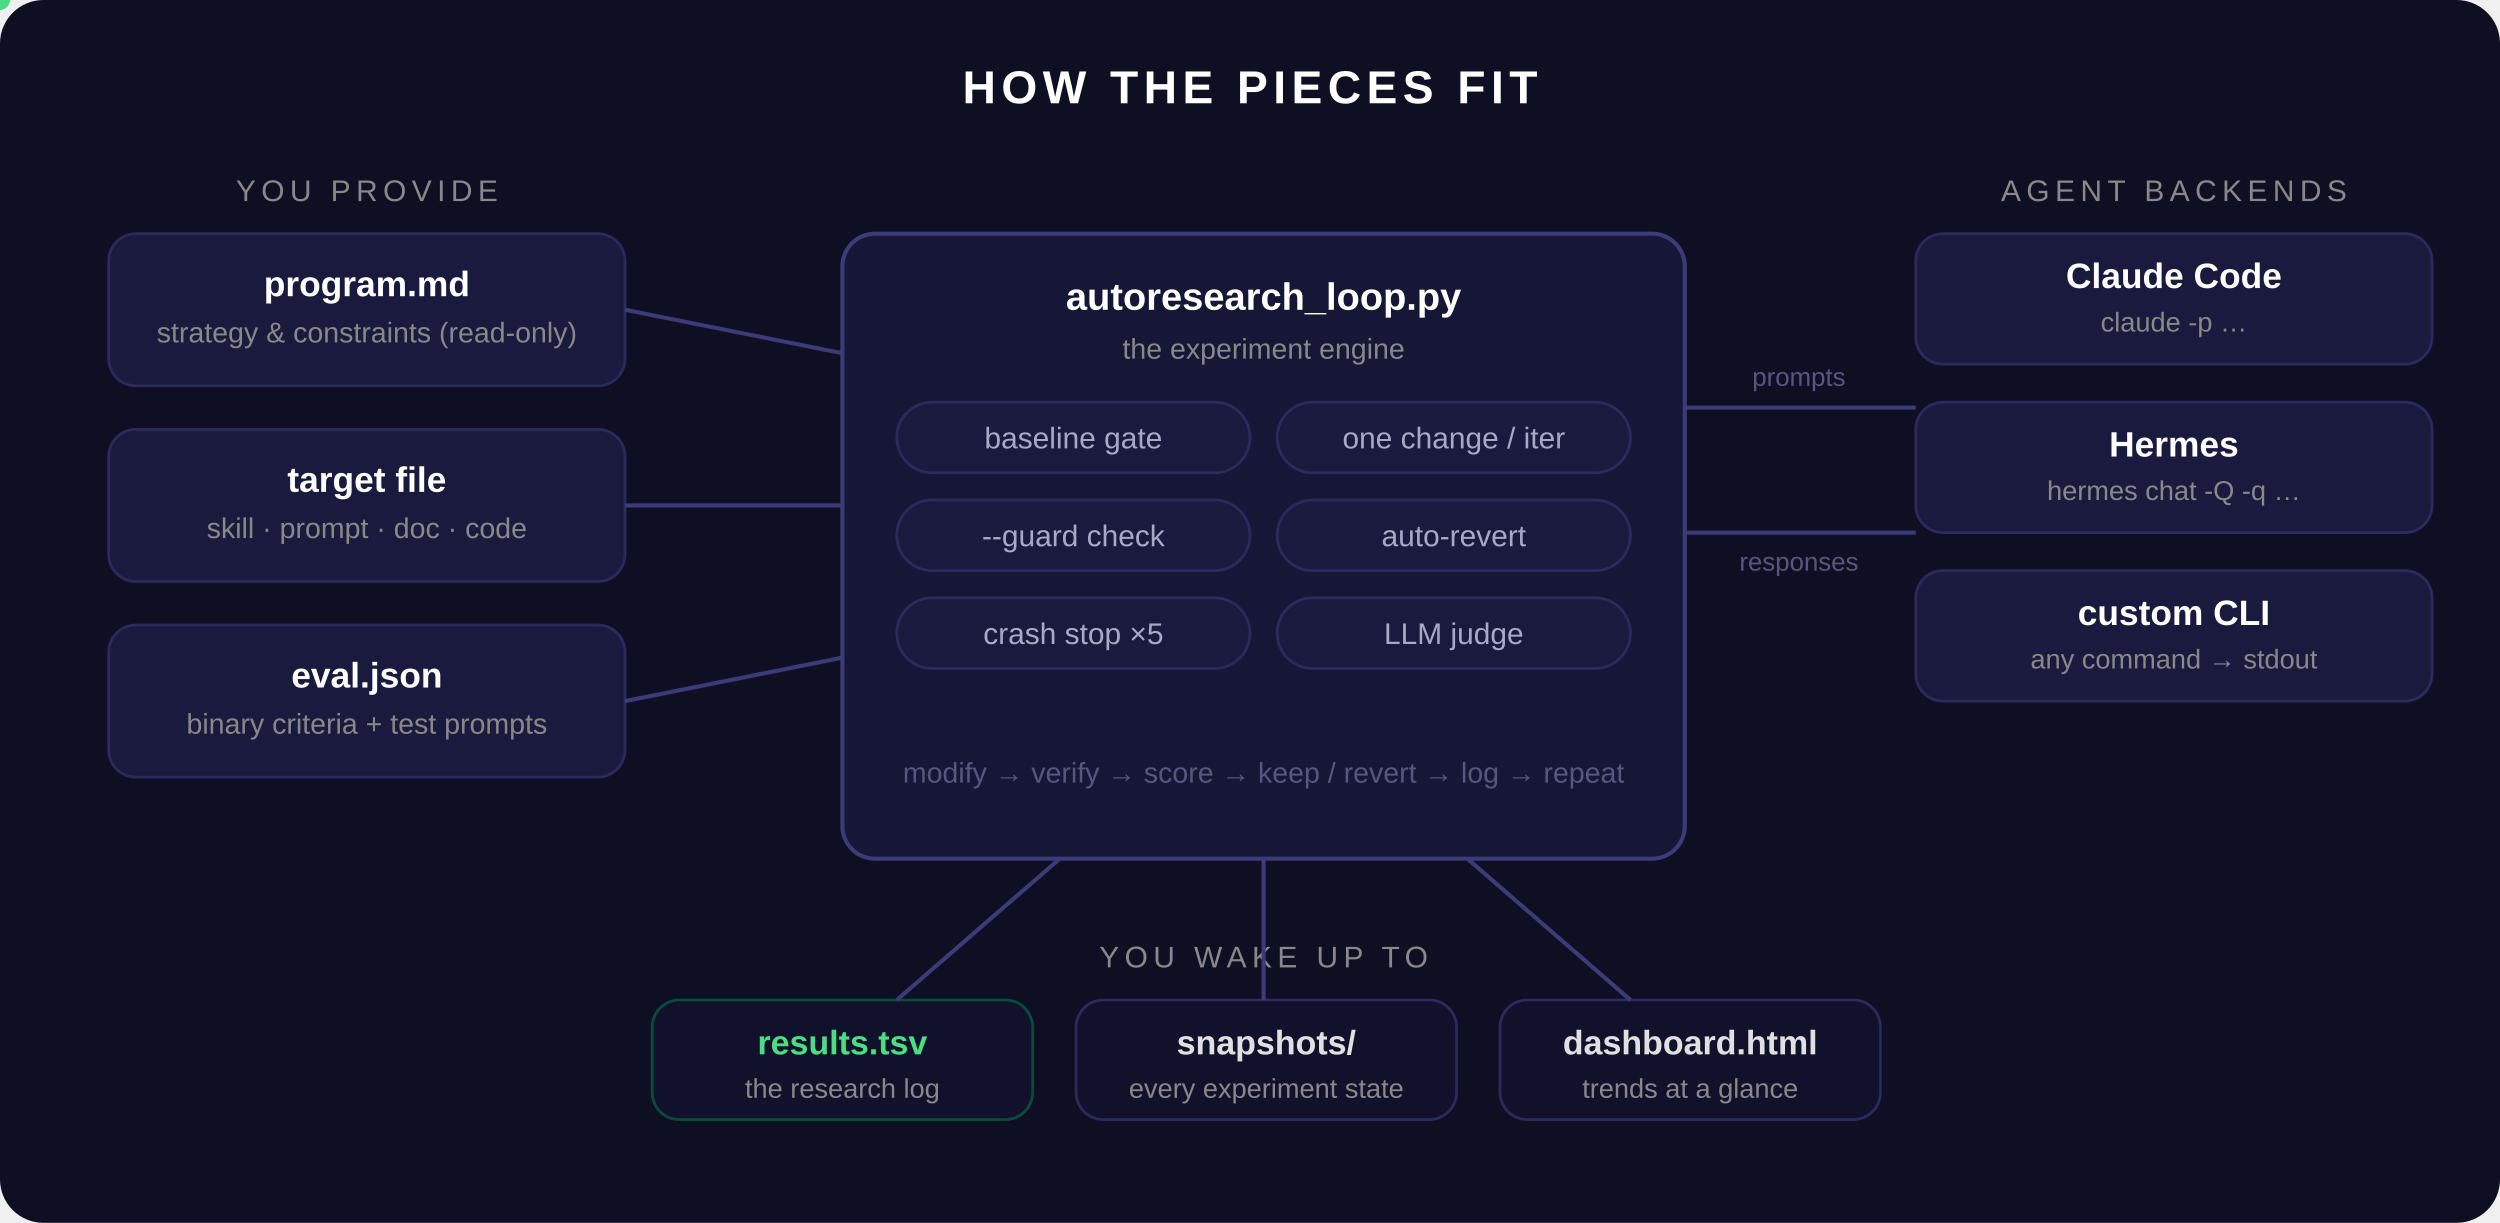
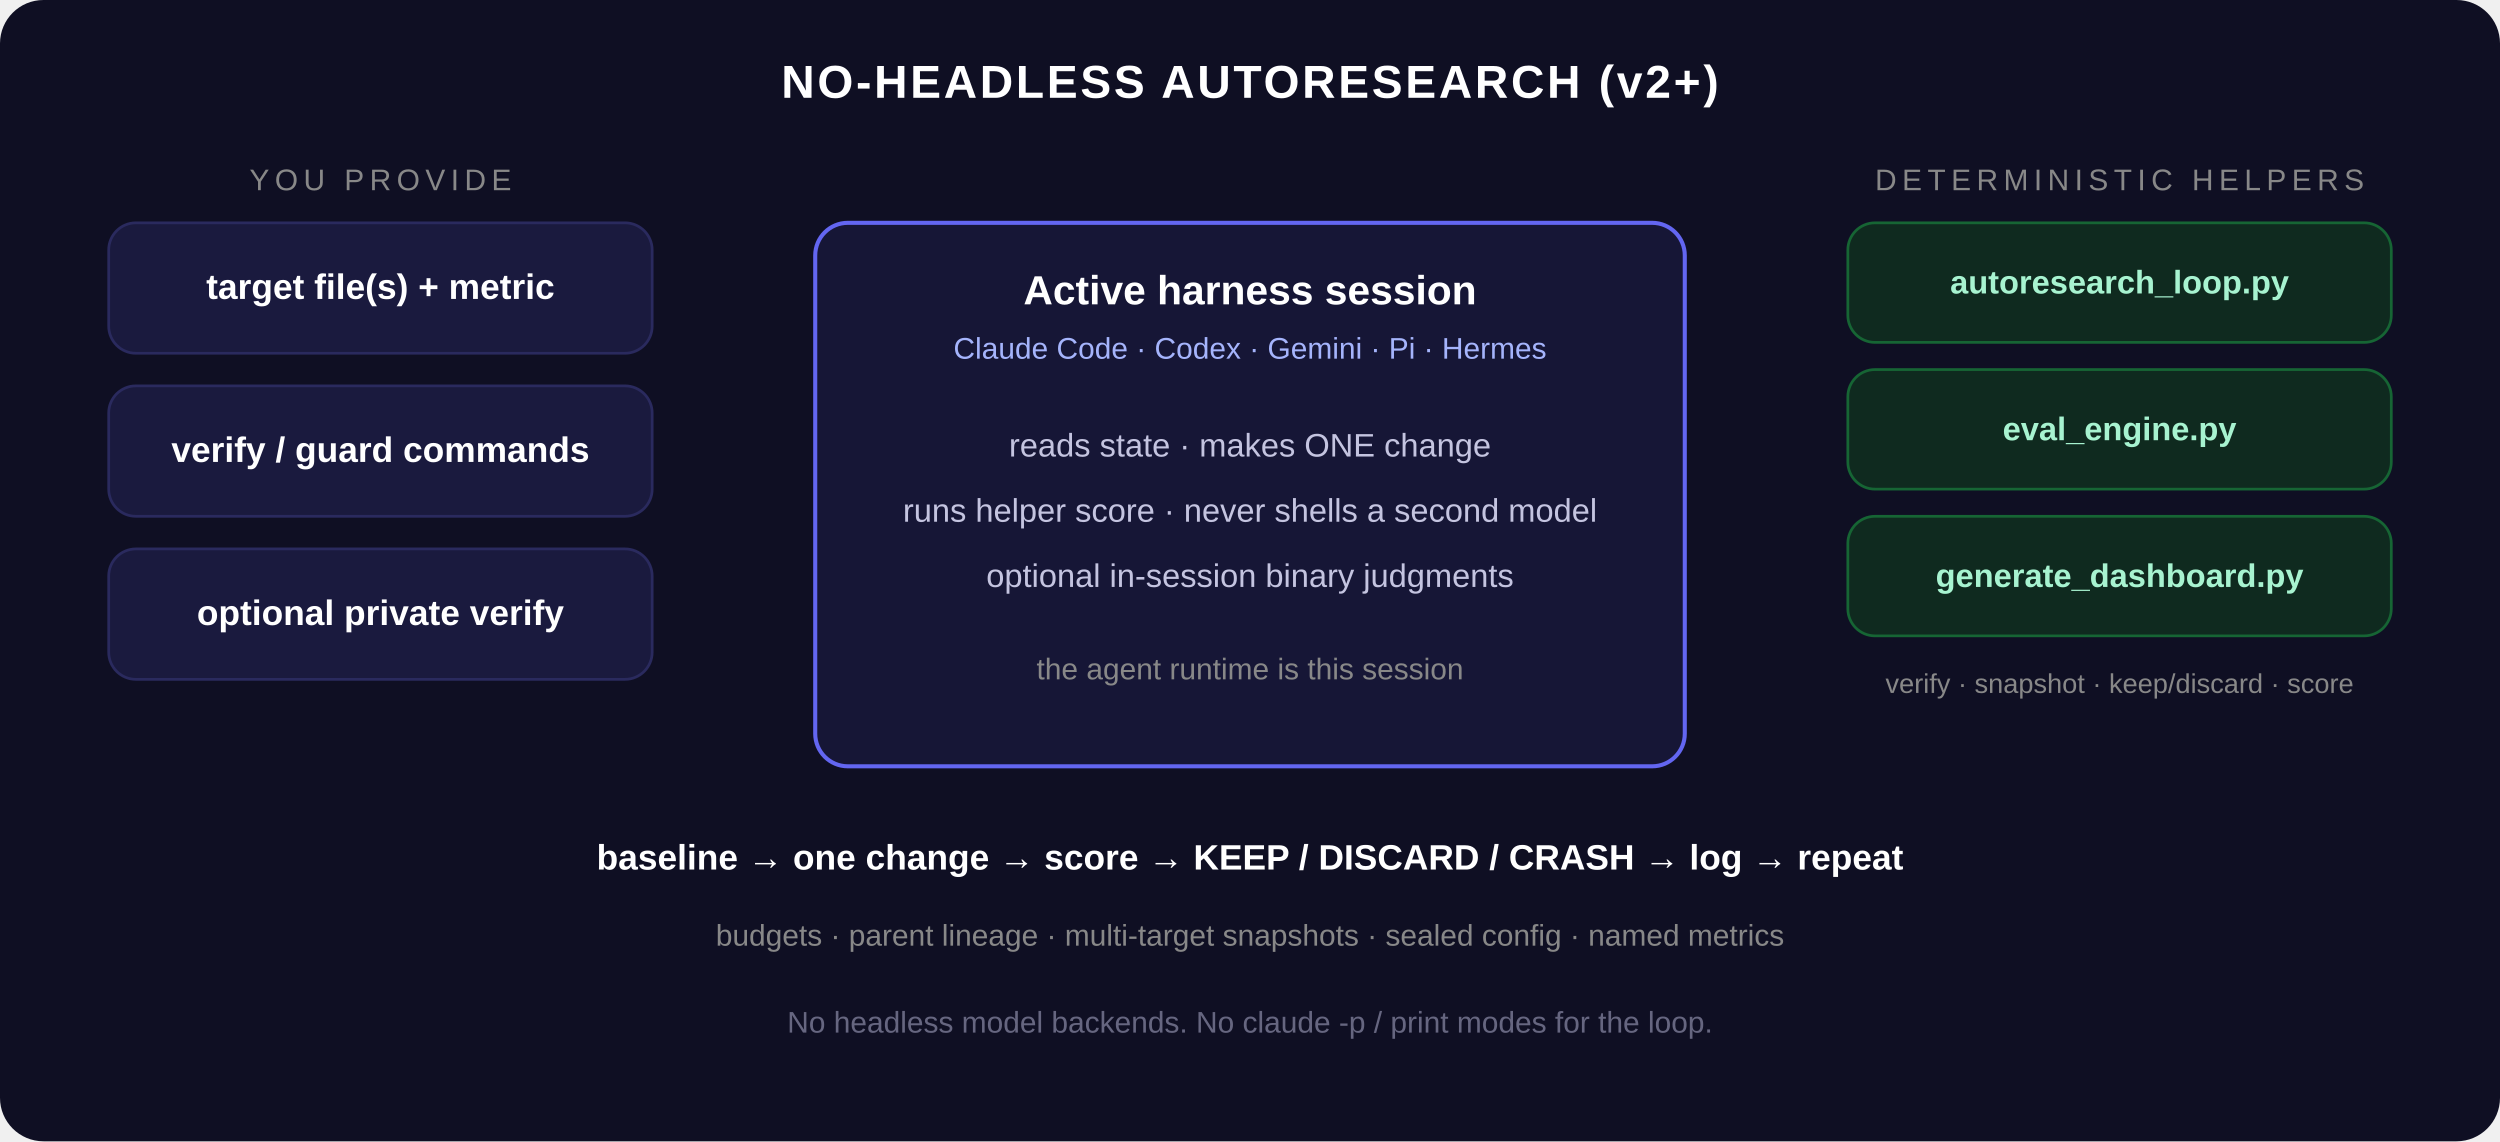
- <svg xmlns="http://www.w3.org/2000/svg" viewBox="0 0 920 450" font-family="'Segoe UI', -apple-system, 'Helvetica Neue', Arial, sans-serif">
-   <rect width="920" height="450" rx="16" fill="#0f0f23" />
-   <text x="460" y="38" text-anchor="middle" fill="#ffffff" font-size="17" font-weight="700" letter-spacing="2">HOW THE PIECES FIT</text>
-   <text x="135" y="74" text-anchor="middle" fill="#888888" font-size="11" letter-spacing="2">YOU PROVIDE</text>
-   <g>
-     <rect x="40" y="86" width="190" height="56" rx="10" fill="#1a1a3e" stroke="#2a2a5e" />
-     <text x="135" y="109" text-anchor="middle" fill="#ffffff" font-size="13" font-weight="600">program.md</text>
-     <text x="135" y="126" text-anchor="middle" fill="#888888" font-size="10.5">strategy &amp; constraints (read-only)</text>
-   </g>
-   <g>
-     <rect x="40" y="158" width="190" height="56" rx="10" fill="#1a1a3e" stroke="#2a2a5e" />
-     <text x="135" y="181" text-anchor="middle" fill="#ffffff" font-size="13" font-weight="600">target file</text>
-     <text x="135" y="198" text-anchor="middle" fill="#888888" font-size="10.5">skill · prompt · doc · code</text>
-   </g>
-   <g>
-     <rect x="40" y="230" width="190" height="56" rx="10" fill="#1a1a3e" stroke="#2a2a5e" />
-     <text x="135" y="253" text-anchor="middle" fill="#ffffff" font-size="13" font-weight="600">eval.json</text>
-     <text x="135" y="270" text-anchor="middle" fill="#888888" font-size="10.5">binary criteria + test prompts</text>
-   </g>
-   <rect x="310" y="86" width="310" height="230" rx="12" fill="#161636" stroke="#3b3b7a" stroke-width="1.5" />
-   <text x="465" y="114" text-anchor="middle" fill="#ffffff" font-size="14" font-weight="700">autoresearch_loop.py</text>
-   <text x="465" y="132" text-anchor="middle" fill="#888888" font-size="10.5">the experiment engine</text>
-   <g font-size="11" text-anchor="middle">
-     <rect x="330" y="148" width="130" height="26" rx="13" fill="#1a1a3e" stroke="#2a2a5e" />
-     <text x="395" y="165" fill="#a8a8c8">baseline gate</text>
-     <rect x="470" y="148" width="130" height="26" rx="13" fill="#1a1a3e" stroke="#2a2a5e" />
-     <text x="535" y="165" fill="#a8a8c8">one change / iter</text>
-     <rect x="330" y="184" width="130" height="26" rx="13" fill="#1a1a3e" stroke="#2a2a5e" />
-     <text x="395" y="201" fill="#a8a8c8">--guard check</text>
-     <rect x="470" y="184" width="130" height="26" rx="13" fill="#1a1a3e" stroke="#2a2a5e" />
-     <text x="535" y="201" fill="#a8a8c8">auto-revert</text>
-     <rect x="330" y="220" width="130" height="26" rx="13" fill="#1a1a3e" stroke="#2a2a5e" />
-     <text x="395" y="237" fill="#a8a8c8">crash stop ×5</text>
-     <rect x="470" y="220" width="130" height="26" rx="13" fill="#1a1a3e" stroke="#2a2a5e" />
-     <text x="535" y="237" fill="#a8a8c8">LLM judge</text>
-   </g>
-   <text x="465" y="288" text-anchor="middle" fill="#56567e" font-size="10.5">modify → verify → score → keep / revert → log → repeat</text>
-   <text x="800" y="74" text-anchor="middle" fill="#888888" font-size="11" letter-spacing="2">AGENT BACKENDS</text>
-   <g>
-     <rect x="705" y="86" width="190" height="48" rx="10" fill="#1a1a3e" stroke="#2a2a5e" />
-     <text x="800" y="106" text-anchor="middle" fill="#ffffff" font-size="13" font-weight="600">Claude Code</text>
-     <text x="800" y="122" text-anchor="middle" fill="#888888" font-size="10">claude -p …</text>
-   </g>
-   <g>
-     <rect x="705" y="148" width="190" height="48" rx="10" fill="#1a1a3e" stroke="#2a2a5e" />
-     <text x="800" y="168" text-anchor="middle" fill="#ffffff" font-size="13" font-weight="600">Hermes</text>
-     <text x="800" y="184" text-anchor="middle" fill="#888888" font-size="10">hermes chat -Q -q …</text>
-   </g>
-   <g>
-     <rect x="705" y="210" width="190" height="48" rx="10" fill="#1a1a3e" stroke="#2a2a5e" />
-     <text x="800" y="230" text-anchor="middle" fill="#ffffff" font-size="13" font-weight="600">custom CLI</text>
-     <text x="800" y="246" text-anchor="middle" fill="#888888" font-size="10">any command → stdout</text>
-   </g>
-   <text x="465" y="356" text-anchor="middle" fill="#888888" font-size="11" letter-spacing="2">YOU WAKE UP TO</text>
-   <g>
-     <rect x="240" y="368" width="140" height="44" rx="10" fill="#11112c" stroke="#064e3b" />
-     <text x="310" y="388" text-anchor="middle" fill="#4ade80" font-size="12.5" font-weight="600">results.tsv</text>
-     <text x="310" y="404" text-anchor="middle" fill="#888888" font-size="10">the research log</text>
-   </g>
-   <g>
-     <rect x="396" y="368" width="140" height="44" rx="10" fill="#11112c" stroke="#2a2a5e" />
-     <text x="466" y="388" text-anchor="middle" fill="#e0e0e0" font-size="12.5" font-weight="600">snapshots/</text>
-     <text x="466" y="404" text-anchor="middle" fill="#888888" font-size="10">every experiment state</text>
-   </g>
-   <g>
-     <rect x="552" y="368" width="140" height="44" rx="10" fill="#11112c" stroke="#2a2a5e" />
-     <text x="622" y="388" text-anchor="middle" fill="#e0e0e0" font-size="12.5" font-weight="600">dashboard.html</text>
-     <text x="622" y="404" text-anchor="middle" fill="#888888" font-size="10">trends at a glance</text>
-   </g>
-   <g stroke="#3b3b7a" stroke-width="1.5">
-     <path id="in1" d="M 230 114 L 310 130" fill="none" />
-     <path id="in2" d="M 230 186 L 310 186" fill="none" />
-     <path id="in3" d="M 230 258 L 310 242" fill="none" />
-     <path id="out-prompt" d="M 620 150 L 705 150" fill="none" />
-     <path id="back-resp" d="M 705 196 L 620 196" fill="none" />
-     <path id="o1" d="M 390 316 L 330 368" fill="none" />
-     <path id="o2" d="M 465 316 L 465 368" fill="none" />
-     <path id="o3" d="M 540 316 L 600 368" fill="none" />
-   </g>
-   <text x="662" y="142" text-anchor="middle" fill="#56567e" font-size="9.5">prompts</text>
-   <text x="662" y="210" text-anchor="middle" fill="#56567e" font-size="9.5">responses</text>
-   <g fill="#60a5fa">
-     <circle r="3.5">
-       <animateMotion dur="3s" begin="0s" repeatCount="indefinite">
-         <mpath href="#in1" />
-       </animateMotion>
-     </circle>
-     <circle r="3.5">
-       <animateMotion dur="3s" begin="1s" repeatCount="indefinite">
-         <mpath href="#in2" />
-       </animateMotion>
-     </circle>
-     <circle r="3.5">
-       <animateMotion dur="3s" begin="2s" repeatCount="indefinite">
-         <mpath href="#in3" />
-       </animateMotion>
-     </circle>
-     <circle r="3.5">
-       <animateMotion dur="2.4s" begin="0.4s" repeatCount="indefinite">
-         <mpath href="#out-prompt" />
-       </animateMotion>
-     </circle>
-   </g>
-   <g fill="#4ade80">
-     <circle r="3.5">
-       <animateMotion dur="2.4s" begin="1.6s" repeatCount="indefinite">
-         <mpath href="#back-resp" />
-       </animateMotion>
-     </circle>
-     <circle r="3.5">
-       <animateMotion dur="2.8s" begin="0.8s" repeatCount="indefinite">
-         <mpath href="#o1" />
-       </animateMotion>
-     </circle>
-     <circle r="3.5">
-       <animateMotion dur="2.8s" begin="1.7s" repeatCount="indefinite">
-         <mpath href="#o2" />
-       </animateMotion>
-     </circle>
-     <circle r="3.5">
-       <animateMotion dur="2.8s" begin="2.6s" repeatCount="indefinite">
-         <mpath href="#o3" />
-       </animateMotion>
-     </circle>
-   </g>
+ <svg xmlns="http://www.w3.org/2000/svg" viewBox="0 0 920 420" font-family="'Segoe UI', -apple-system, 'Helvetica Neue', Arial, sans-serif">
+   <rect width="920" height="420" rx="16" fill="#0f0f23" />
+   <text x="460" y="36" text-anchor="middle" fill="#ffffff" font-size="17" font-weight="700" letter-spacing="1">NO-HEADLESS AUTORESEARCH (v2+)</text>
+   <text x="140" y="70" text-anchor="middle" fill="#888888" font-size="11" letter-spacing="2">YOU PROVIDE</text>
+   <rect x="40" y="82" width="200" height="48" rx="10" fill="#1a1a3e" stroke="#2a2a5e" />
+   <text x="140" y="110" text-anchor="middle" fill="#ffffff" font-size="13" font-weight="600">target file(s) + metric</text>
+   <rect x="40" y="142" width="200" height="48" rx="10" fill="#1a1a3e" stroke="#2a2a5e" />
+   <text x="140" y="170" text-anchor="middle" fill="#ffffff" font-size="13" font-weight="600">verify / guard commands</text>
+   <rect x="40" y="202" width="200" height="48" rx="10" fill="#1a1a3e" stroke="#2a2a5e" />
+   <text x="140" y="230" text-anchor="middle" fill="#ffffff" font-size="13" font-weight="600">optional private verify</text>
+   <rect x="300" y="82" width="320" height="200" rx="12" fill="#161636" stroke="#6366f1" stroke-width="1.5" />
+   <text x="460" y="112" text-anchor="middle" fill="#ffffff" font-size="15" font-weight="700">Active harness session</text>
+   <text x="460" y="132" text-anchor="middle" fill="#a5b4fc" font-size="11">Claude Code · Codex · Gemini · Pi · Hermes</text>
+   <text x="460" y="168" text-anchor="middle" fill="#c4c4e0" font-size="12">reads state · makes ONE change</text>
+   <text x="460" y="192" text-anchor="middle" fill="#c4c4e0" font-size="12">runs helper score · never shells a second model</text>
+   <text x="460" y="216" text-anchor="middle" fill="#c4c4e0" font-size="12">optional in-session binary judgments</text>
+   <text x="460" y="250" text-anchor="middle" fill="#888888" font-size="11">the agent runtime is this session</text>
+   <text x="780" y="70" text-anchor="middle" fill="#888888" font-size="11" letter-spacing="2">DETERMINISTIC HELPERS</text>
+   <rect x="680" y="82" width="200" height="44" rx="10" fill="#0f2a1f" stroke="#166534" />
+   <text x="780" y="108" text-anchor="middle" fill="#a7f3d0" font-size="12" font-weight="600">autoresearch_loop.py</text>
+   <rect x="680" y="136" width="200" height="44" rx="10" fill="#0f2a1f" stroke="#166534" />
+   <text x="780" y="162" text-anchor="middle" fill="#a7f3d0" font-size="12" font-weight="600">eval_engine.py</text>
+   <rect x="680" y="190" width="200" height="44" rx="10" fill="#0f2a1f" stroke="#166534" />
+   <text x="780" y="216" text-anchor="middle" fill="#a7f3d0" font-size="12" font-weight="600">generate_dashboard.py</text>
+   <text x="780" y="255" text-anchor="middle" fill="#888888" font-size="10">verify · snapshot · keep/discard · score</text>
+   <text x="460" y="320" text-anchor="middle" fill="#ffffff" font-size="13" font-weight="600">baseline → one change → score → KEEP / DISCARD / CRASH → log → repeat</text>
+   <text x="460" y="348" text-anchor="middle" fill="#888888" font-size="11">budgets · parent lineage · multi-target snapshots · sealed config · named metrics</text>
+   <text x="460" y="380" text-anchor="middle" fill="#666680" font-size="11">No headless model backends. No claude -p / print modes for the loop.</text>
</svg>
